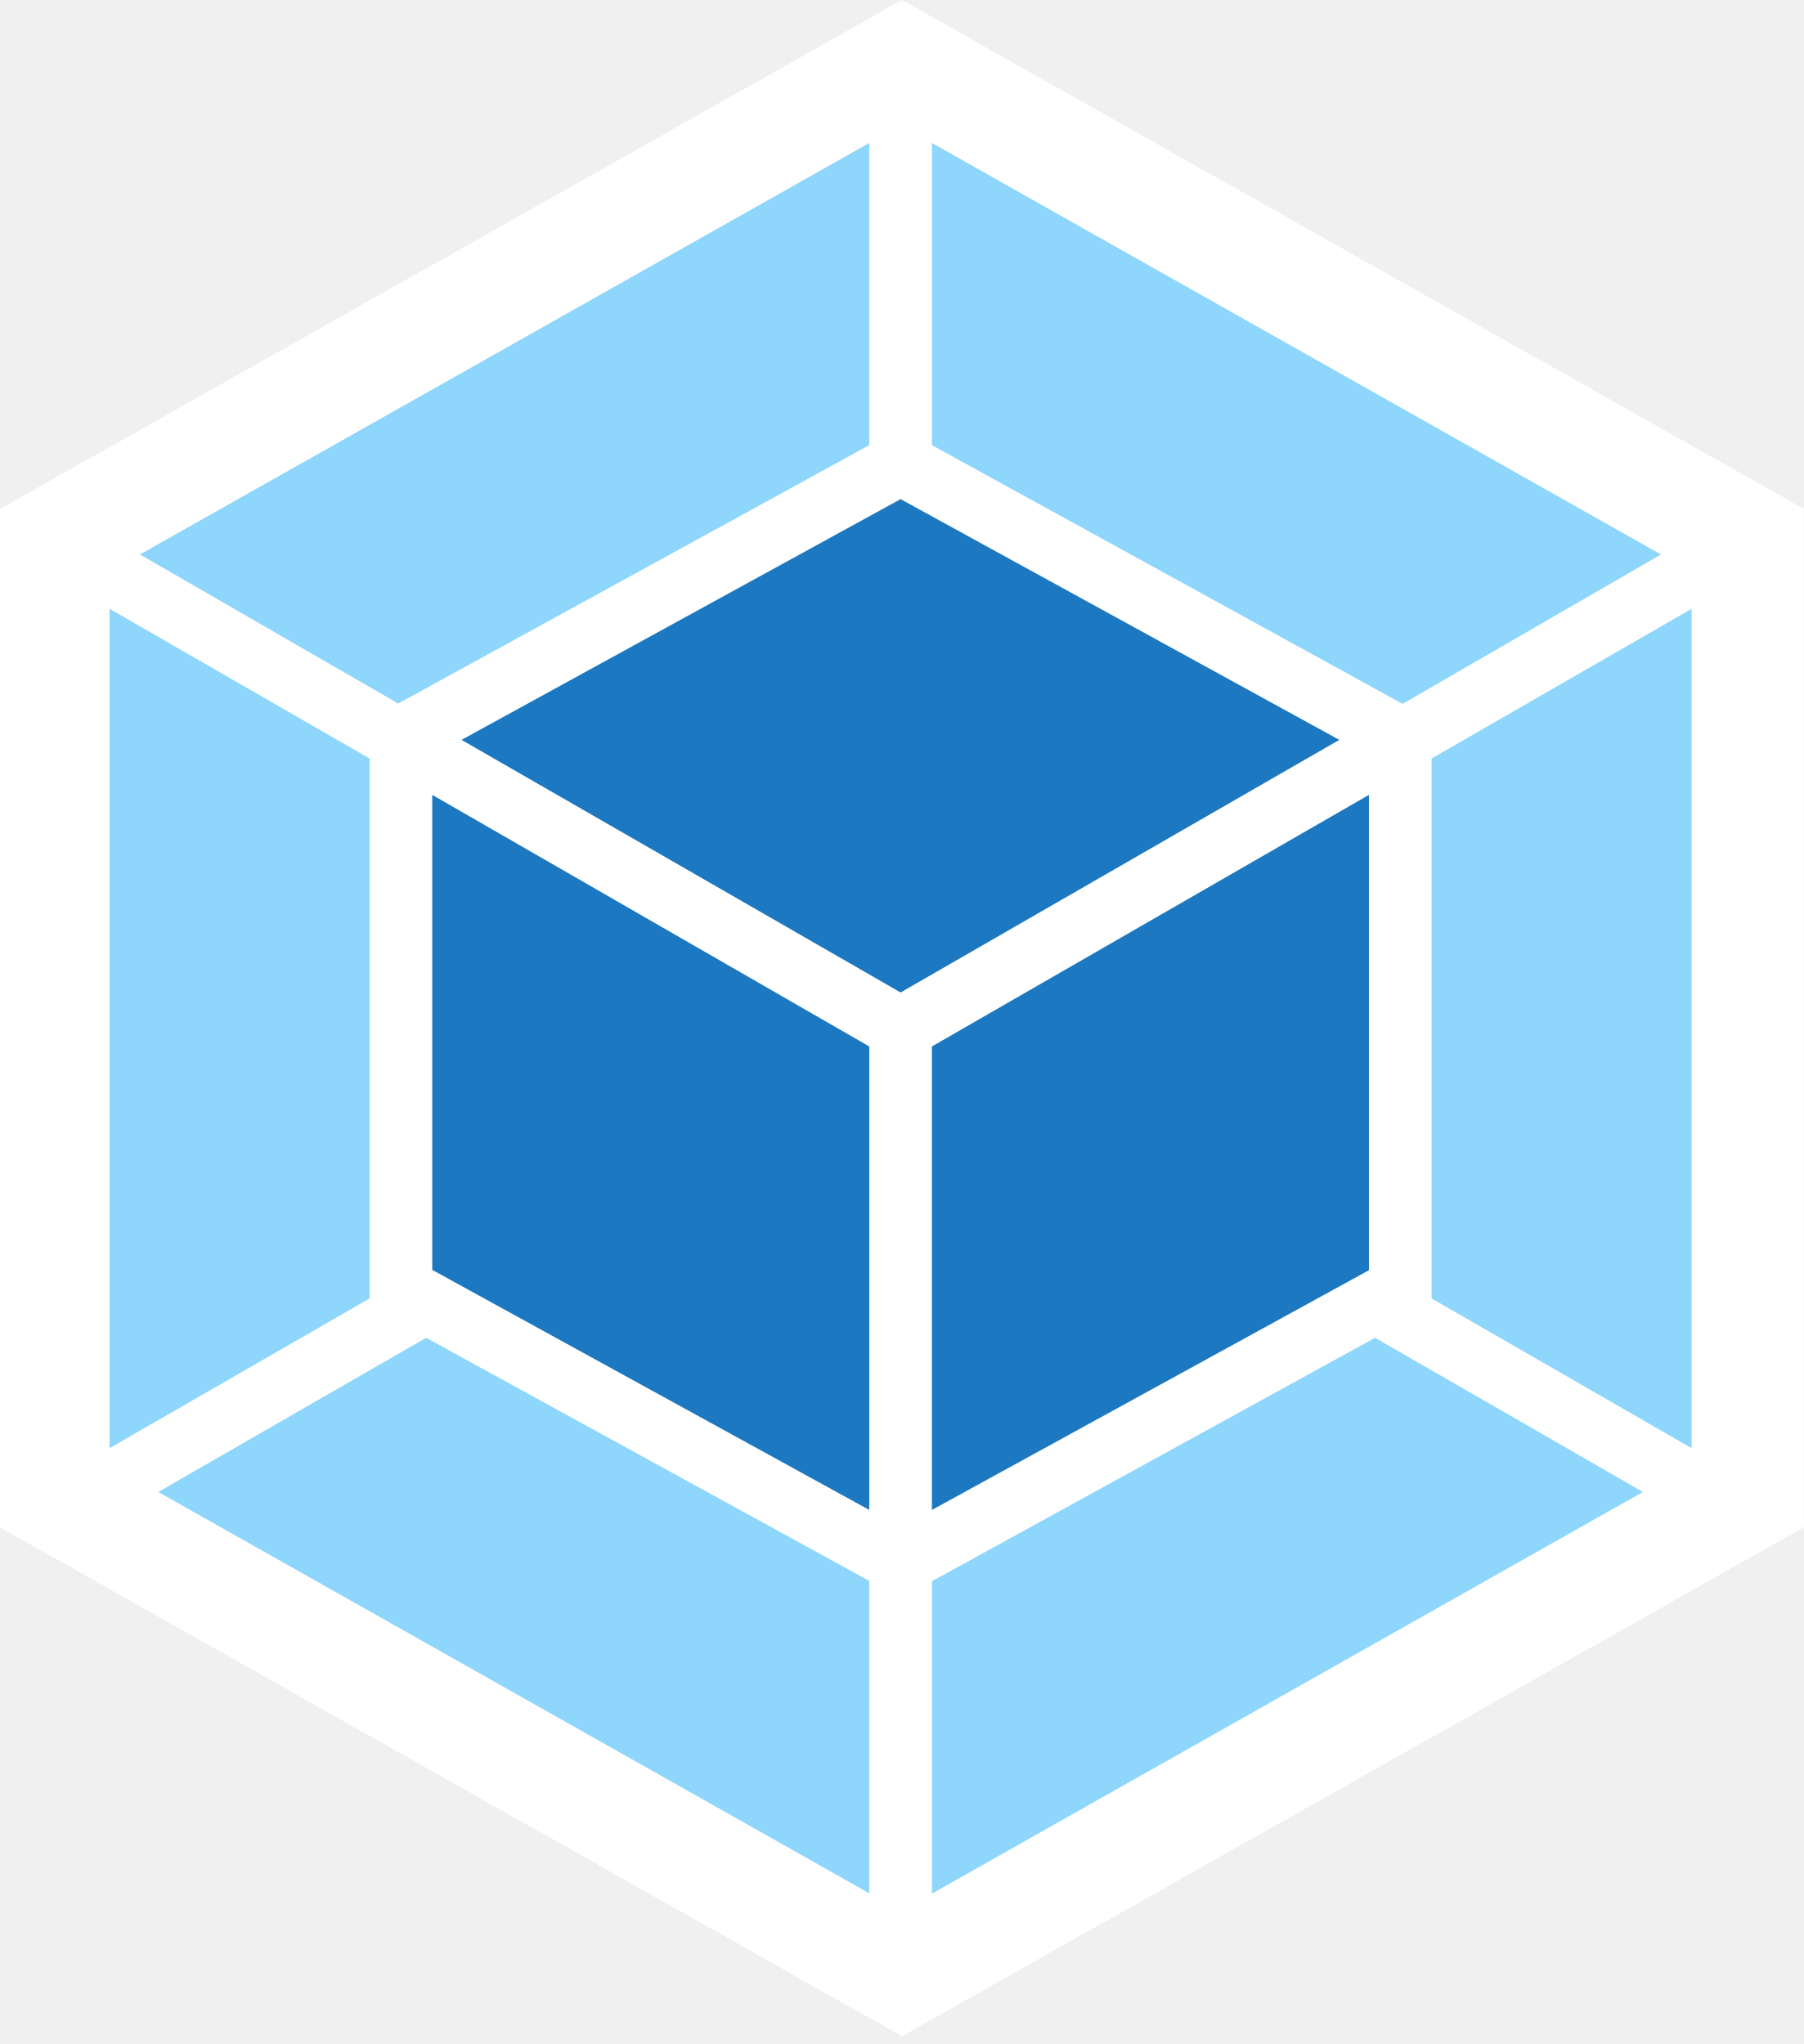
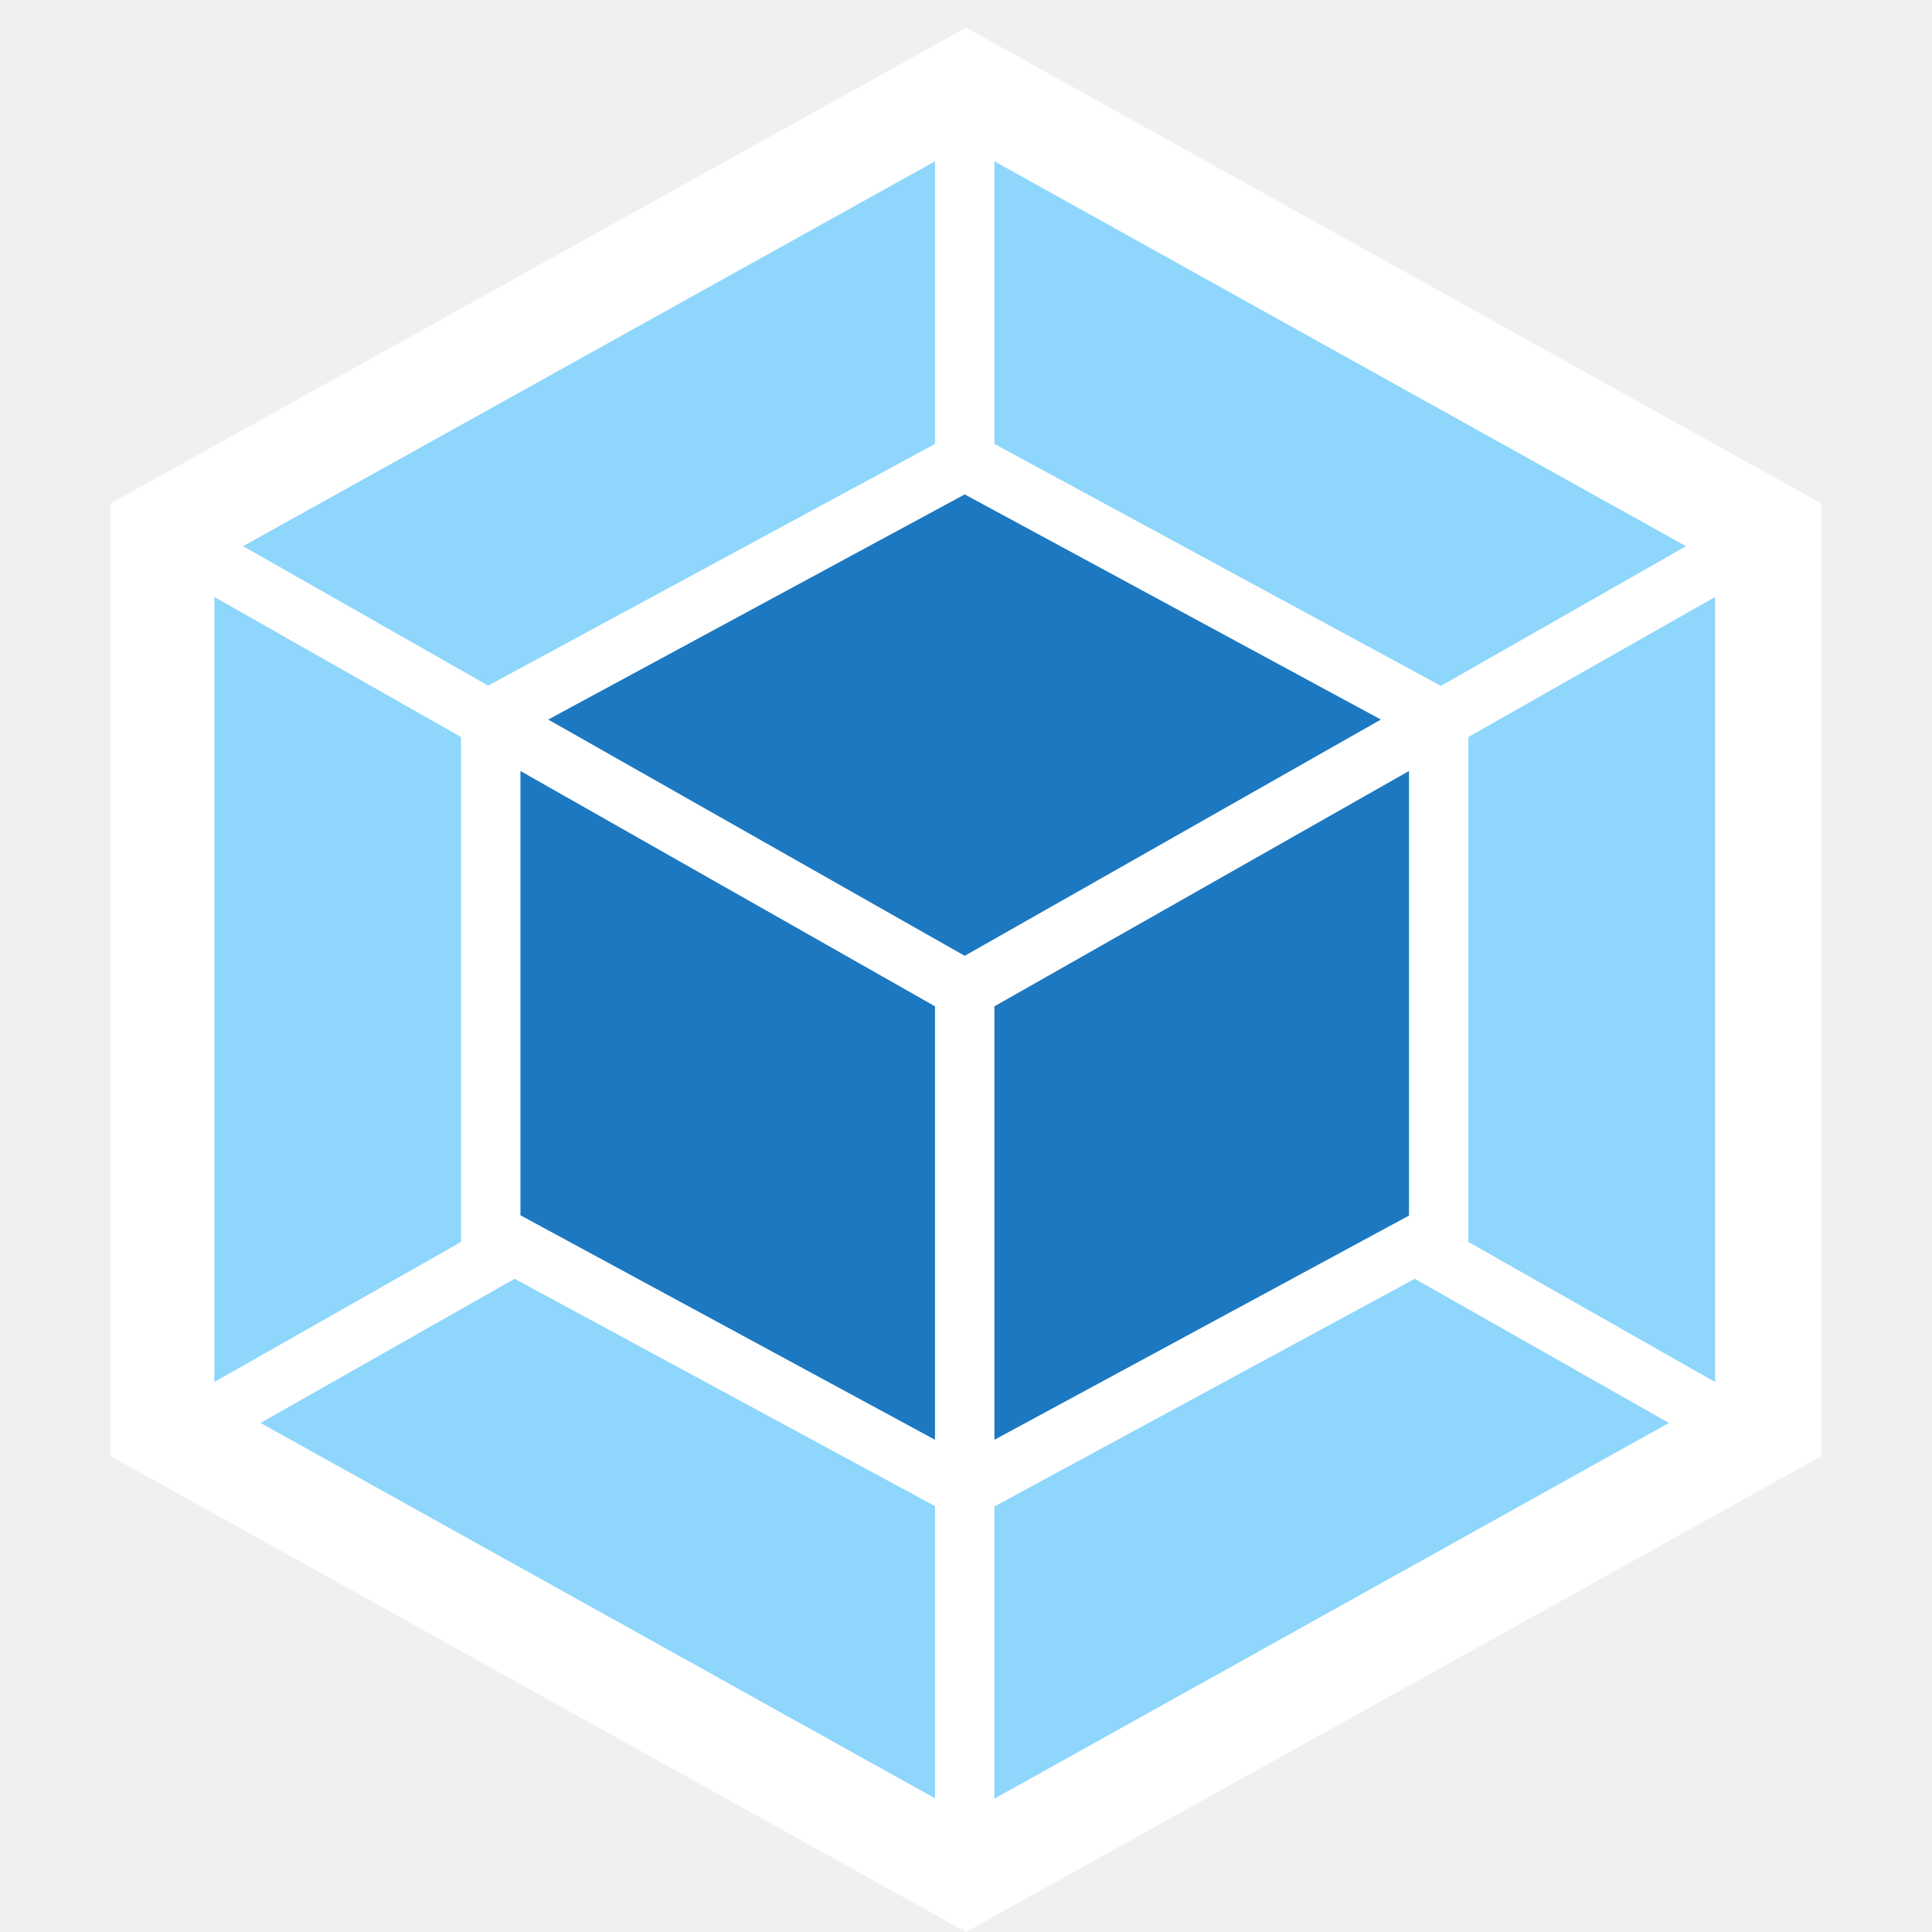
- <svg xmlns="http://www.w3.org/2000/svg" width="60" height="68" viewBox="0 0 60 68" fill="none">
-   <path d="M30 0L60 16.933V50.809L30 67.742L0 50.809V16.933L30 0Z" fill="white" />
-   <path d="M54.645 49.635L30.996 62.998V52.605L45.736 44.506L54.645 49.635ZM56.264 48.177V20.254L47.615 25.235V43.196L56.264 48.177ZM5.264 49.635L28.913 62.986V52.594L14.174 44.506L5.264 49.635ZM3.645 48.177V20.254L12.294 25.235V43.196L3.645 48.177ZM4.653 18.446L28.913 4.756V14.809L13.37 23.337L13.245 23.405L4.653 18.446ZM55.245 18.446L30.996 4.756V14.809L46.528 23.349L46.653 23.416L55.245 18.446Z" fill="#8ED6FB" />
-   <path d="M28.913 50.233L14.377 42.247V26.444L28.913 34.814V50.233ZM30.996 50.233L45.532 42.258V26.444L30.996 34.814V50.233ZM15.351 24.614L29.955 16.605L44.547 24.614L29.955 33.018L15.351 24.614Z" fill="#1C78C0" />
+ <svg xmlns="http://www.w3.org/2000/svg" width="70" height="70" viewBox="0 0 70 70" fill="none">
+   <path d="M35 1L66 18.247V52.753L35 70L4 52.753V18.247L35 1Z" fill="white" />
+   <path d="M60.467 51.556L36.029 65.168V54.582L51.26 46.333L60.467 51.556ZM62.14 50.072V21.63L53.202 26.704V44.998L62.14 50.072ZM9.44 51.556L33.877 65.156V54.571L18.646 46.333L9.44 51.556ZM7.767 50.072V21.63L16.704 26.704V44.998L7.767 50.072ZM8.808 19.789L33.877 5.844V16.084L17.816 24.771L17.687 24.84L8.808 19.789ZM61.087 19.789L36.029 5.844V16.084L52.079 24.782L52.208 24.851L61.087 19.789Z" fill="#8ED6FB" />
+   <path d="M33.877 52.166L18.857 44.032V27.935L33.877 36.461V52.166ZM36.029 52.166L51.05 44.043V27.935L36.029 36.461V52.166ZM19.863 26.071L34.953 17.913L50.032 26.071L34.953 34.631L19.863 26.071Z" fill="#1C78C0" />
</svg>
